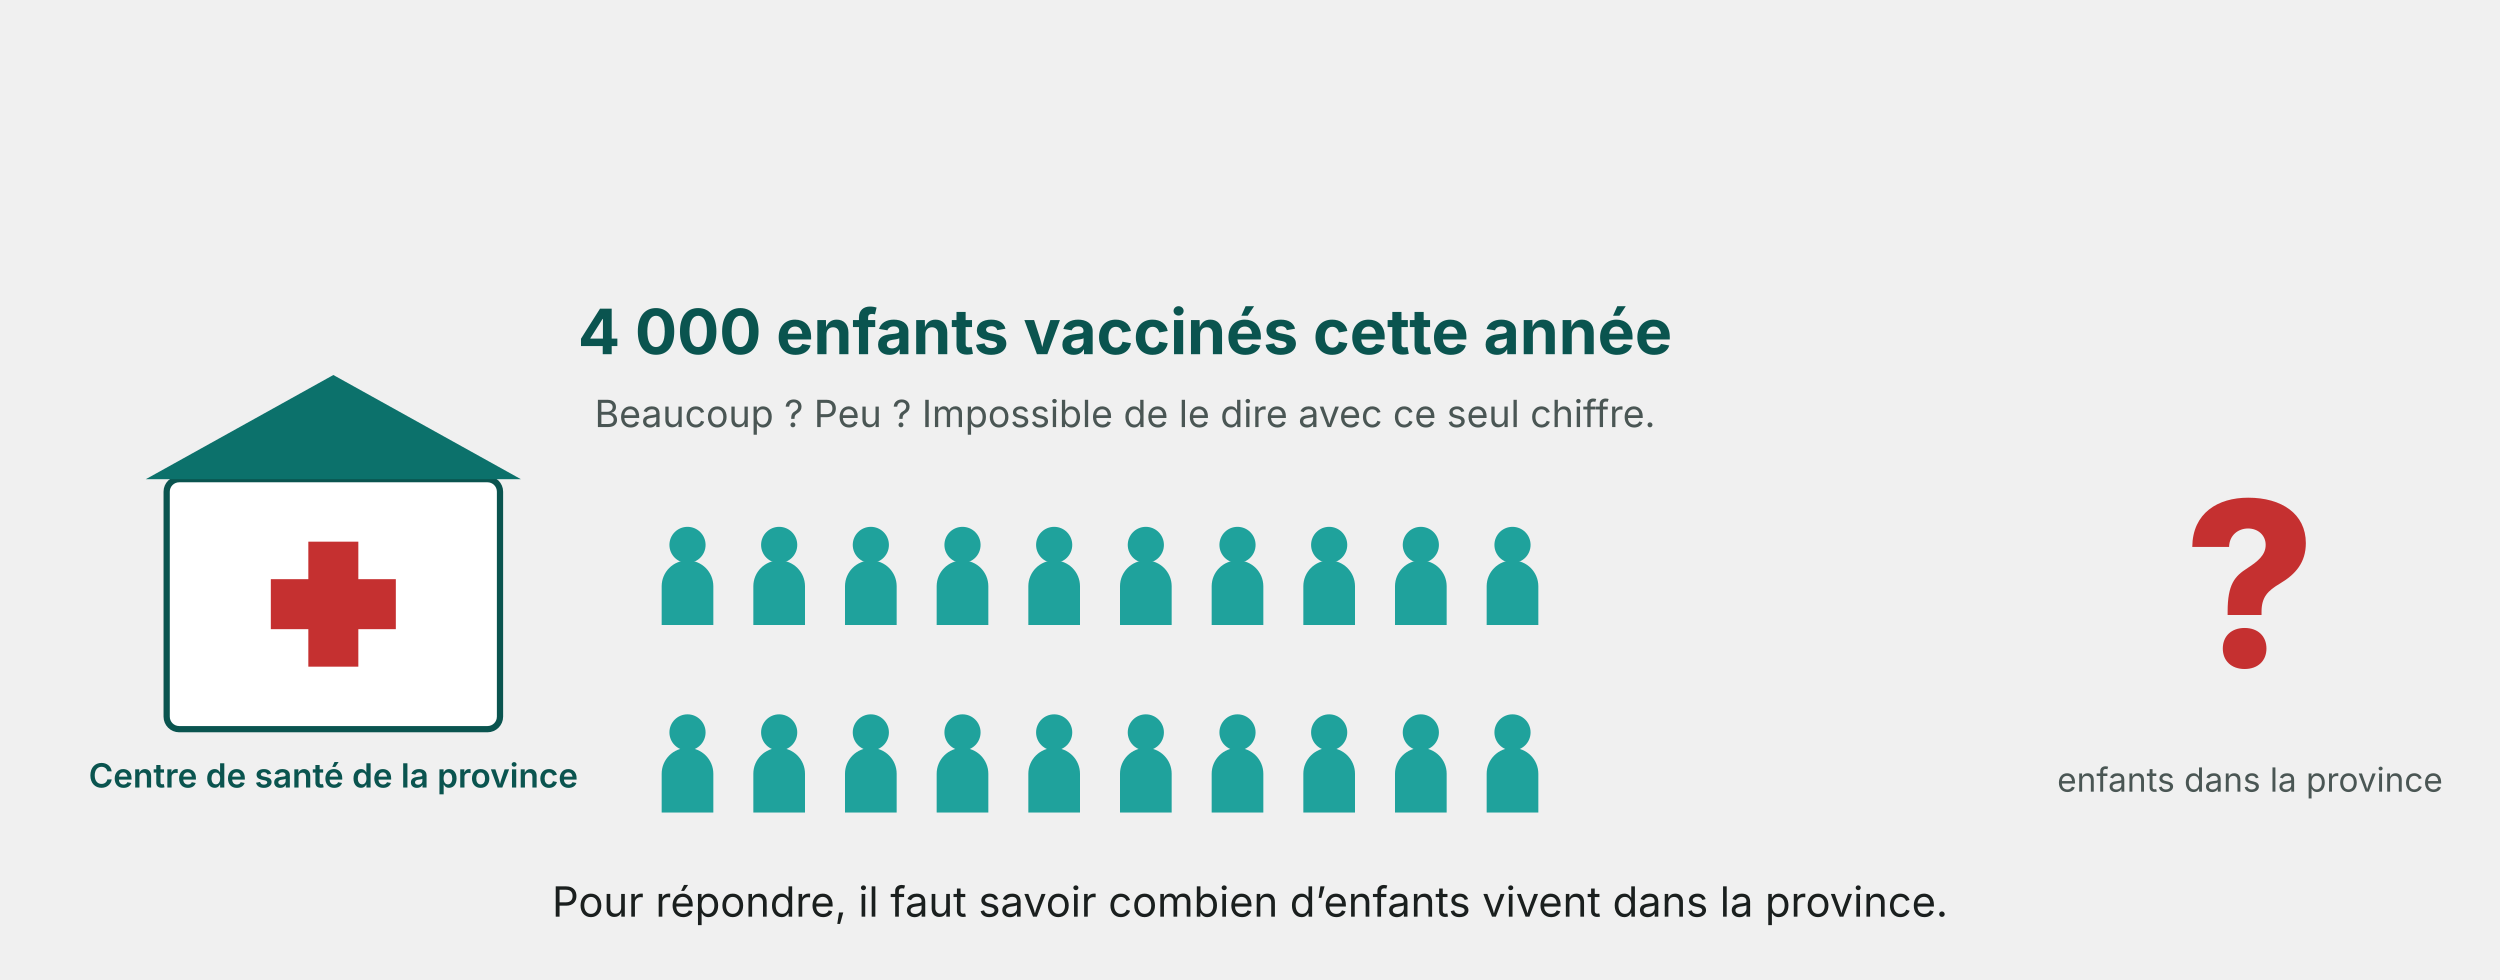
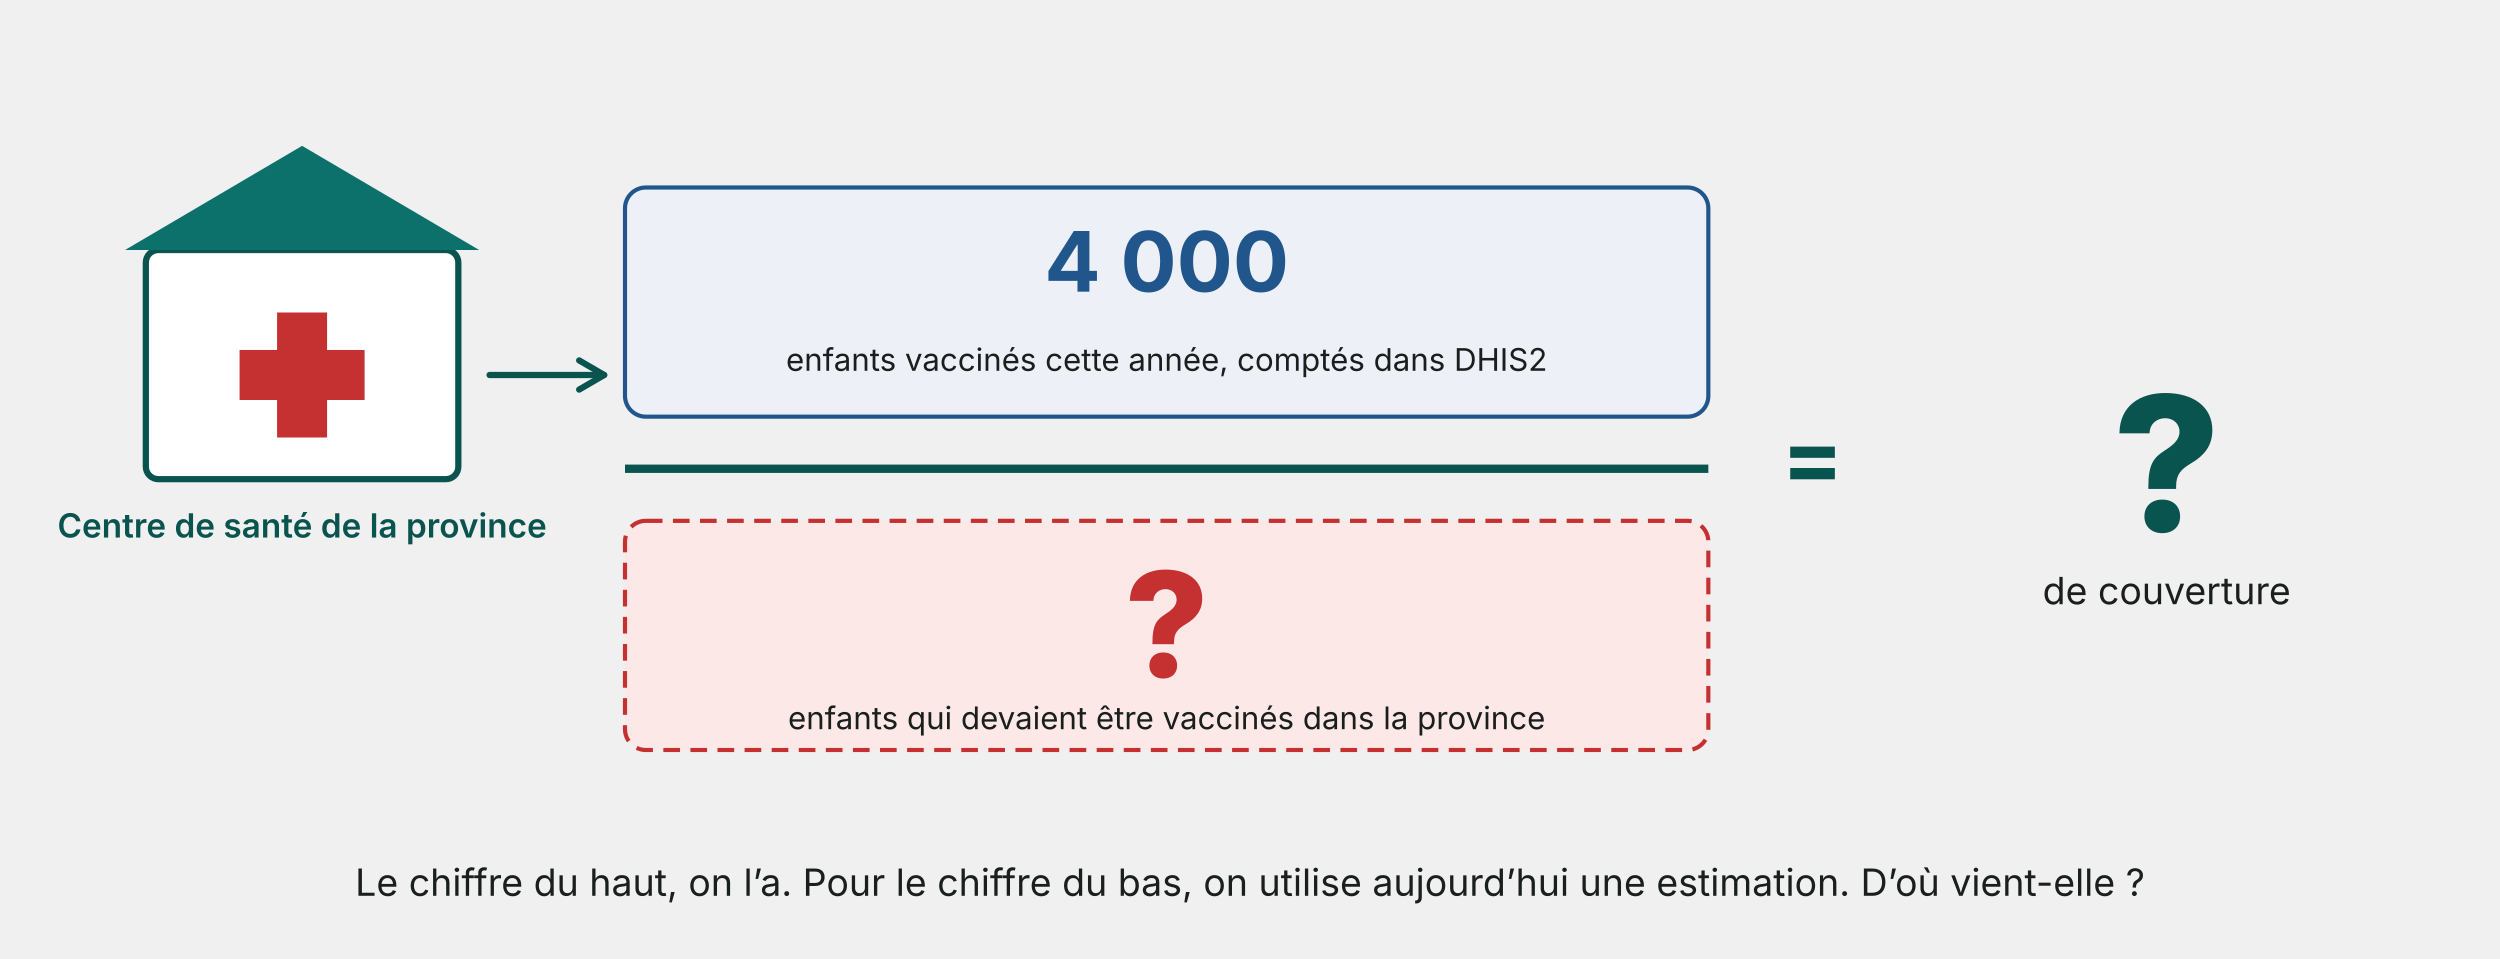
- <svg xmlns="http://www.w3.org/2000/svg" viewBox="0 0 1200 470" font-family="Inter, -apple-system, 'Segoe UI', Roboto, sans-serif">
-   <rect x="80" y="230" width="160" height="120" rx="6" fill="#FFFFFF" stroke="#0A544F" stroke-width="3" />
-   <polygon points="70,230 160.0,180 250,230" fill="#0C716B" />
-   <rect x="148.0" y="260" width="24" height="60" fill="#C53030" />
-   <rect x="130.0" y="278" width="60" height="24" fill="#C53030" />
-   <text x="160.0" y="378" text-anchor="middle" font-size="16" font-weight="600" fill="#0A544F">Centre de santé de la province</text>
-   <circle cx="330" cy="261.56" r="8.68" fill="#1FA29C" />
-   <path d="M317.6,300 v-18.6 a12.4,12.4 0 0 1 24.8,0 v18.6 z" fill="#1FA29C" />
-   <circle cx="374" cy="261.56" r="8.68" fill="#1FA29C" />
-   <path d="M361.6,300 v-18.6 a12.4,12.4 0 0 1 24.8,0 v18.6 z" fill="#1FA29C" />
-   <circle cx="418" cy="261.56" r="8.68" fill="#1FA29C" />
-   <path d="M405.6,300 v-18.6 a12.4,12.4 0 0 1 24.8,0 v18.6 z" fill="#1FA29C" />
-   <circle cx="462" cy="261.56" r="8.68" fill="#1FA29C" />
-   <path d="M449.6,300 v-18.6 a12.4,12.4 0 0 1 24.8,0 v18.6 z" fill="#1FA29C" />
-   <circle cx="506" cy="261.56" r="8.68" fill="#1FA29C" />
-   <path d="M493.6,300 v-18.6 a12.4,12.4 0 0 1 24.8,0 v18.6 z" fill="#1FA29C" />
-   <circle cx="550" cy="261.56" r="8.68" fill="#1FA29C" />
-   <path d="M537.6,300 v-18.6 a12.4,12.4 0 0 1 24.8,0 v18.6 z" fill="#1FA29C" />
-   <circle cx="594" cy="261.56" r="8.68" fill="#1FA29C" />
-   <path d="M581.6,300 v-18.6 a12.4,12.4 0 0 1 24.8,0 v18.6 z" fill="#1FA29C" />
-   <circle cx="638" cy="261.56" r="8.68" fill="#1FA29C" />
-   <path d="M625.6,300 v-18.6 a12.4,12.4 0 0 1 24.8,0 v18.6 z" fill="#1FA29C" />
-   <circle cx="682" cy="261.56" r="8.68" fill="#1FA29C" />
-   <path d="M669.6,300 v-18.6 a12.4,12.4 0 0 1 24.8,0 v18.6 z" fill="#1FA29C" />
-   <circle cx="726" cy="261.56" r="8.68" fill="#1FA29C" />
-   <path d="M713.6,300 v-18.6 a12.4,12.4 0 0 1 24.8,0 v18.6 z" fill="#1FA29C" />
-   <circle cx="330" cy="351.56" r="8.68" fill="#1FA29C" />
-   <path d="M317.6,390 v-18.6 a12.4,12.4 0 0 1 24.8,0 v18.6 z" fill="#1FA29C" />
-   <circle cx="374" cy="351.56" r="8.68" fill="#1FA29C" />
-   <path d="M361.6,390 v-18.6 a12.4,12.4 0 0 1 24.8,0 v18.6 z" fill="#1FA29C" />
-   <circle cx="418" cy="351.56" r="8.68" fill="#1FA29C" />
-   <path d="M405.6,390 v-18.6 a12.4,12.4 0 0 1 24.8,0 v18.6 z" fill="#1FA29C" />
-   <circle cx="462" cy="351.56" r="8.68" fill="#1FA29C" />
-   <path d="M449.6,390 v-18.6 a12.4,12.4 0 0 1 24.8,0 v18.6 z" fill="#1FA29C" />
-   <circle cx="506" cy="351.56" r="8.68" fill="#1FA29C" />
-   <path d="M493.6,390 v-18.6 a12.4,12.4 0 0 1 24.8,0 v18.6 z" fill="#1FA29C" />
-   <circle cx="550" cy="351.56" r="8.68" fill="#1FA29C" />
-   <path d="M537.6,390 v-18.6 a12.4,12.4 0 0 1 24.8,0 v18.6 z" fill="#1FA29C" />
-   <circle cx="594" cy="351.56" r="8.68" fill="#1FA29C" />
-   <path d="M581.6,390 v-18.6 a12.4,12.4 0 0 1 24.8,0 v18.6 z" fill="#1FA29C" />
-   <circle cx="638" cy="351.56" r="8.68" fill="#1FA29C" />
-   <path d="M625.6,390 v-18.6 a12.4,12.4 0 0 1 24.8,0 v18.6 z" fill="#1FA29C" />
-   <circle cx="682" cy="351.56" r="8.68" fill="#1FA29C" />
-   <path d="M669.6,390 v-18.6 a12.4,12.4 0 0 1 24.8,0 v18.6 z" fill="#1FA29C" />
-   <circle cx="726" cy="351.56" r="8.68" fill="#1FA29C" />
-   <path d="M713.6,390 v-18.6 a12.4,12.4 0 0 1 24.8,0 v18.6 z" fill="#1FA29C" />
-   <text x="540" y="170" text-anchor="middle" font-size="30" font-weight="700" fill="#0A544F">4 000 enfants vaccinés cette année</text>
-   <text x="540" y="205" text-anchor="middle" font-size="18" font-weight="400" fill="#4A5654">Beaucoup ? Peu ? Impossible de le dire avec ce seul chiffre.</text>
-   <text x="600" y="440" text-anchor="middle" font-size="20" font-weight="400" fill="#1A1F1E">Pour répondre, il faut savoir combien d’enfants vivent dans la province.</text>
-   <text x="1080" y="320" text-anchor="middle" font-size="110" font-weight="800" fill="#C53030">?</text>
-   <text x="1080" y="380" text-anchor="middle" font-size="16" font-weight="400" fill="#4A5654">enfants dans la province</text>
+ <svg xmlns="http://www.w3.org/2000/svg" viewBox="0 0 1200 460" font-family="Inter, -apple-system, 'Segoe UI', Roboto, sans-serif">
+   <rect x="70" y="120" width="150" height="110" rx="6" fill="#FFFFFF" stroke="#0A544F" stroke-width="3" />
+   <polygon points="60,120 145.0,70 230,120" fill="#0C716B" />
+   <rect x="133.0" y="150" width="24" height="60" fill="#C53030" />
+   <rect x="115.0" y="168" width="60" height="24" fill="#C53030" />
+   <text x="145.0" y="258" text-anchor="middle" font-size="16" font-weight="600" fill="#0A544F">Centre de santé de la province</text>
+   <line x1="235" y1="180" x2="290" y2="180" stroke="#0A544F" stroke-width="3" stroke-linecap="round" />
+   <polyline points="278,187 290,180 278,173" fill="none" stroke="#0A544F" stroke-width="3" stroke-linecap="round" stroke-linejoin="round" />
+   <rect x="300" y="90" width="520" height="110" rx="10" fill="#EDF1F7" stroke="#21568C" stroke-width="2" />
+   <text x="560" y="140" text-anchor="middle" font-size="40" font-weight="700" fill="#21568C">4 000</text>
+   <text x="560" y="178" text-anchor="middle" font-size="15" font-weight="400" fill="#1A1F1E">enfants vaccinés cette année, comptés dans DHIS2</text>
+   <line x1="300" y1="225" x2="820" y2="225" stroke="#0A544F" stroke-width="4" />
+   <rect x="300" y="250" width="520" height="110" rx="10" fill="#FDE8E8" stroke="#C53030" stroke-width="2" stroke-dasharray="8,5" />
+   <text x="560" y="325" text-anchor="middle" font-size="70" font-weight="800" fill="#C53030">?</text>
+   <text x="560" y="350" text-anchor="middle" font-size="15" font-weight="400" fill="#1A1F1E">enfants qui devaient être vaccinés dans la province</text>
+   <text x="870" y="235" text-anchor="middle" font-size="44" font-weight="700" fill="#0A544F">=</text>
+   <text x="1040" y="255" text-anchor="middle" font-size="90" font-weight="800" fill="#0A544F">?</text>
+   <text x="1040" y="290" text-anchor="middle" font-size="18" font-weight="400" fill="#1A1F1E">de couverture</text>
+   <text x="600" y="430" text-anchor="middle" font-size="18" font-weight="400" fill="#1A1F1E">Le chiffre du haut, on l’a. Pour le chiffre du bas, on utilise aujourd’hui une estimation. D’où vient-elle ?</text>
</svg>
